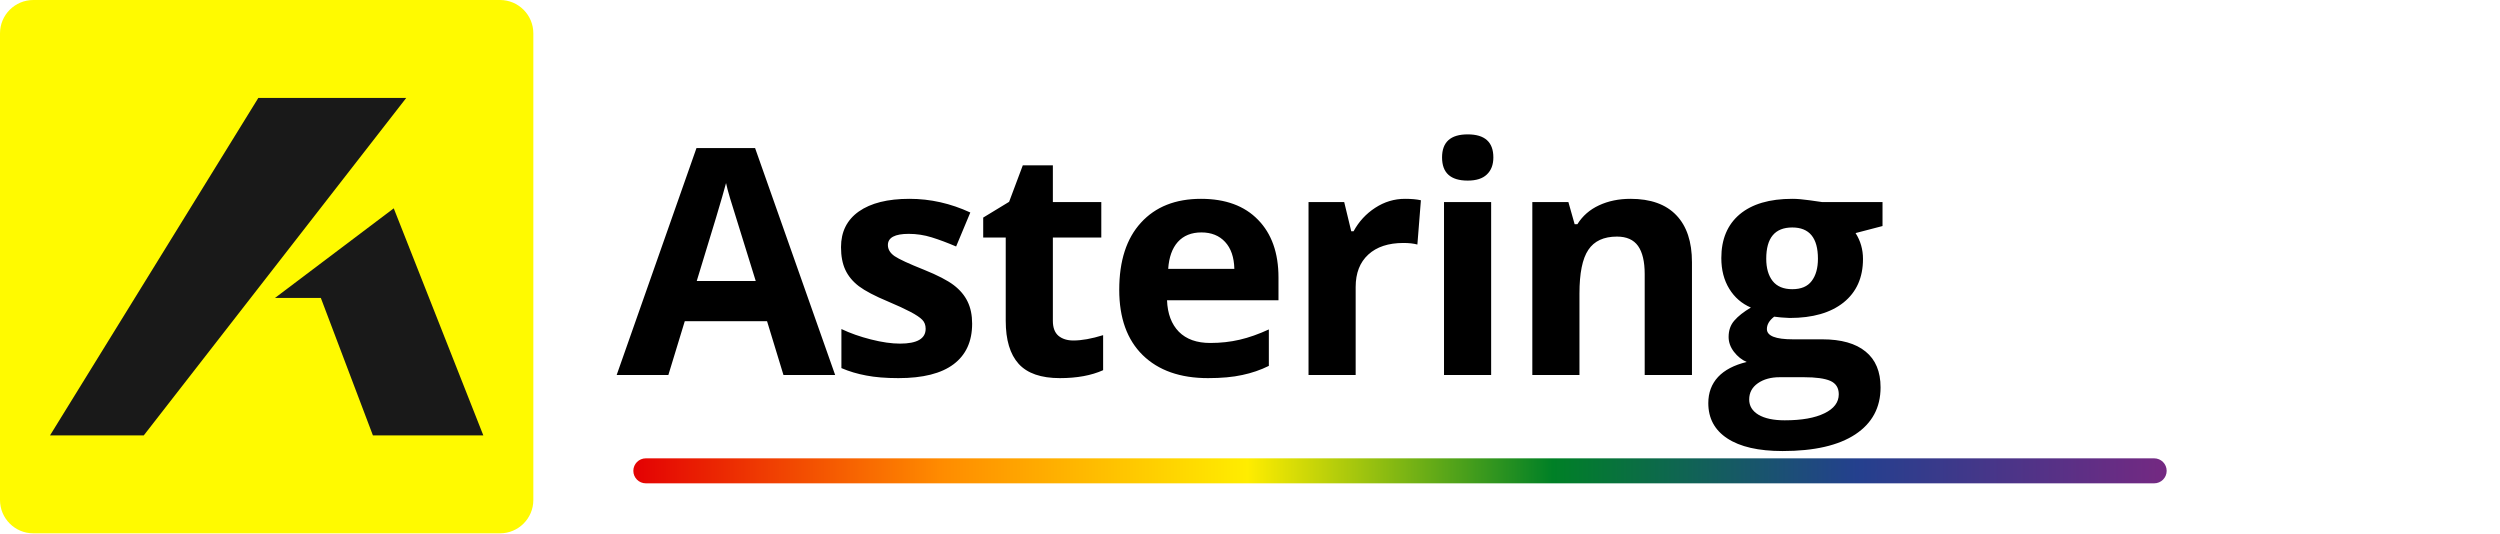
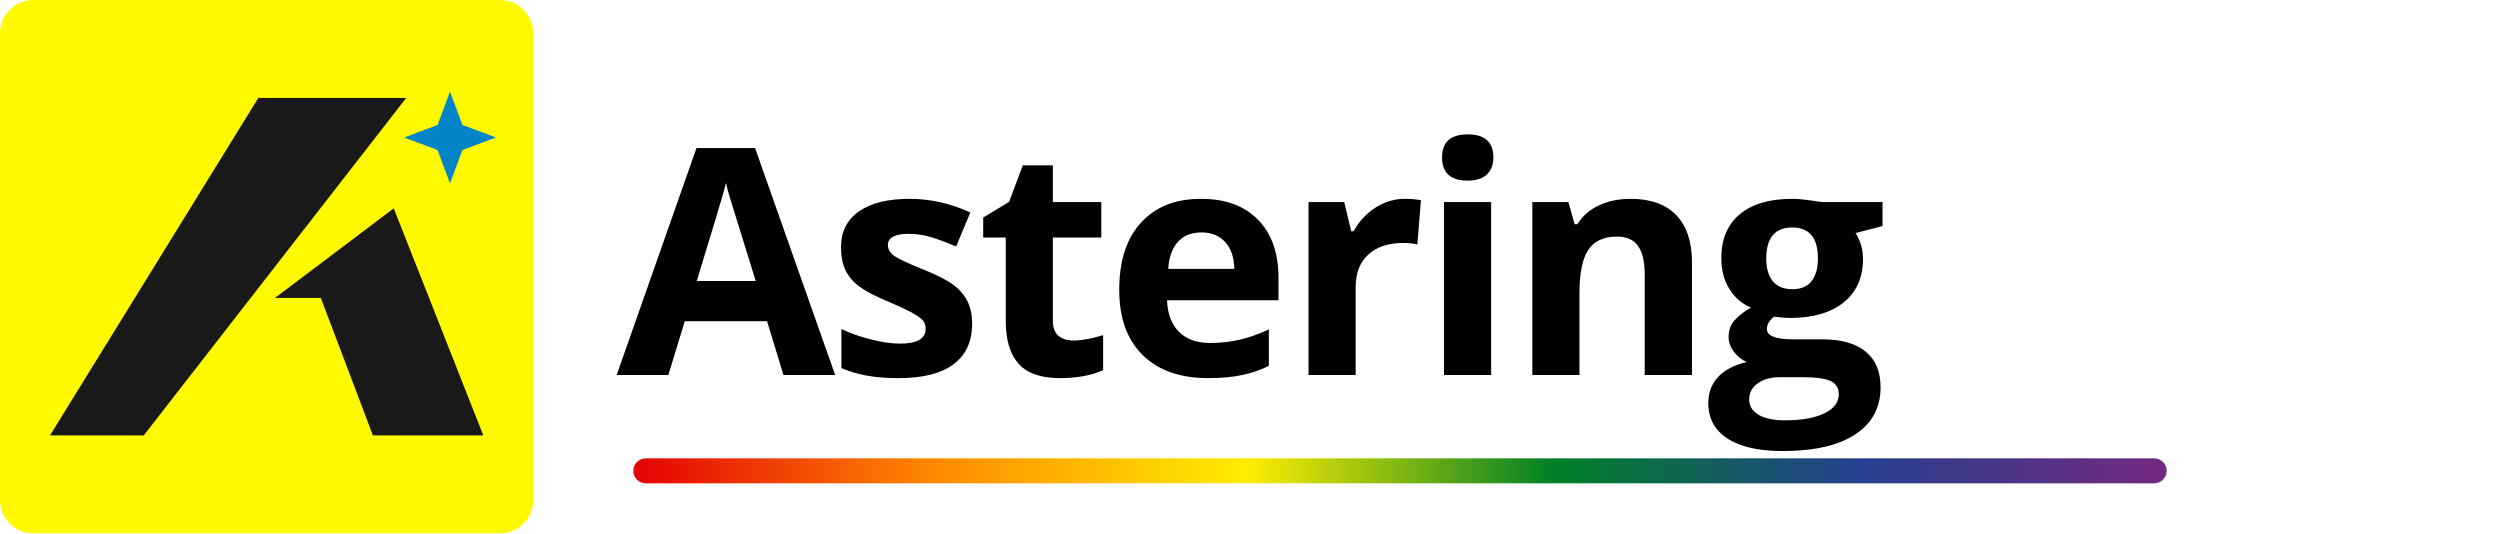
<svg xmlns="http://www.w3.org/2000/svg" role="img" viewBox="0 0 300 64" width="300" height="64">
  <rect width="64" height="64" rx="4" fill="#fffa00" />
  <g color="#191919" fill="currentColor" transform="matrix(0.25 0 0 0.25 0 0)">
    <path fill="currentColor" d="M24 209 124 47H195L69 209Z" />
    <path fill="currentColor" d="m132 143 57-43 43 109h-53l-25-66Z" />
+     <path fill="#0284c7" data-brand-accent="starlight" d="M216 44 222 60 238 66 222 72 216 88 210 72 194 66 210 60Z" />
  </g>
  <text x="74" y="45" fill="currentColor" font-family="'Open Sans',system-ui,sans-serif" font-size="38" font-weight="700" letter-spacing="-1">Astering</text>
  <defs>
    <linearGradient id="astering-pride">
      <stop stop-color="#e40303" />
      <stop offset=".2" stop-color="#ff8c00" />
      <stop offset=".4" stop-color="#ffed00" />
      <stop offset=".6" stop-color="#008026" />
      <stop offset=".8" stop-color="#24408e" />
      <stop offset="1" stop-color="#732982" />
    </linearGradient>
  </defs>
  <rect x="76" y="55" width="184" height="3" rx="1.5" fill="url(#astering-pride)" />
</svg>
